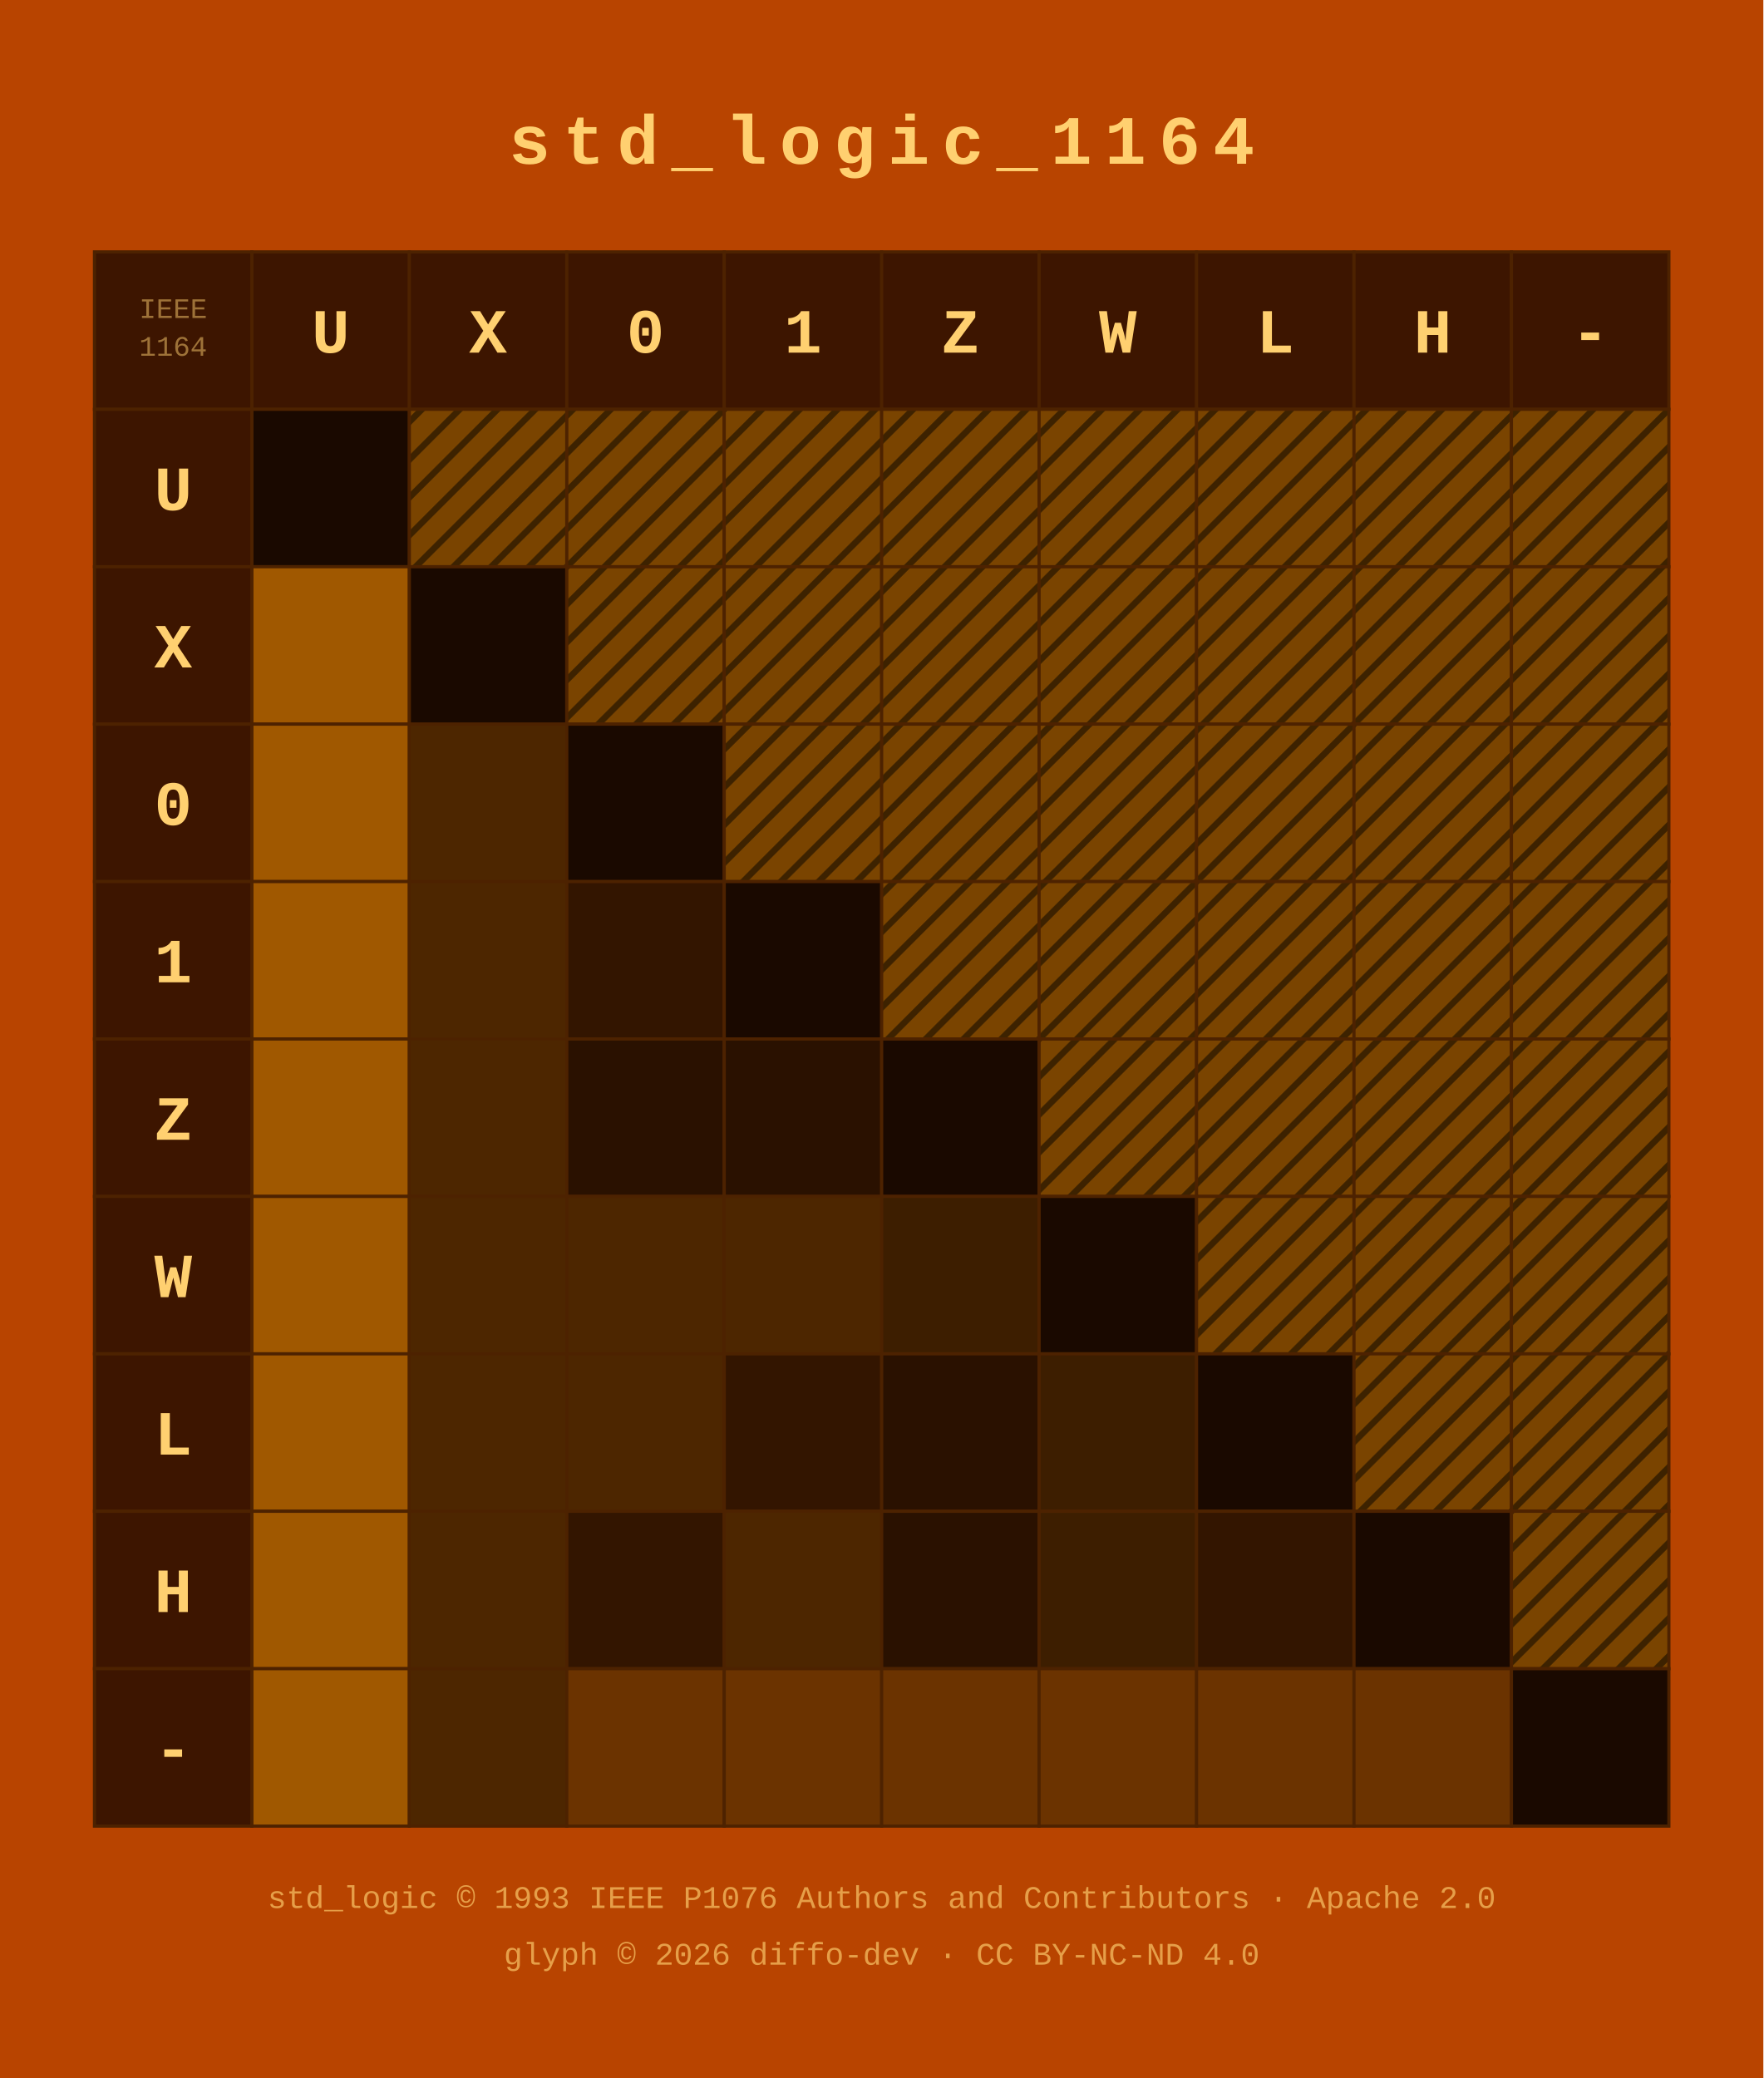
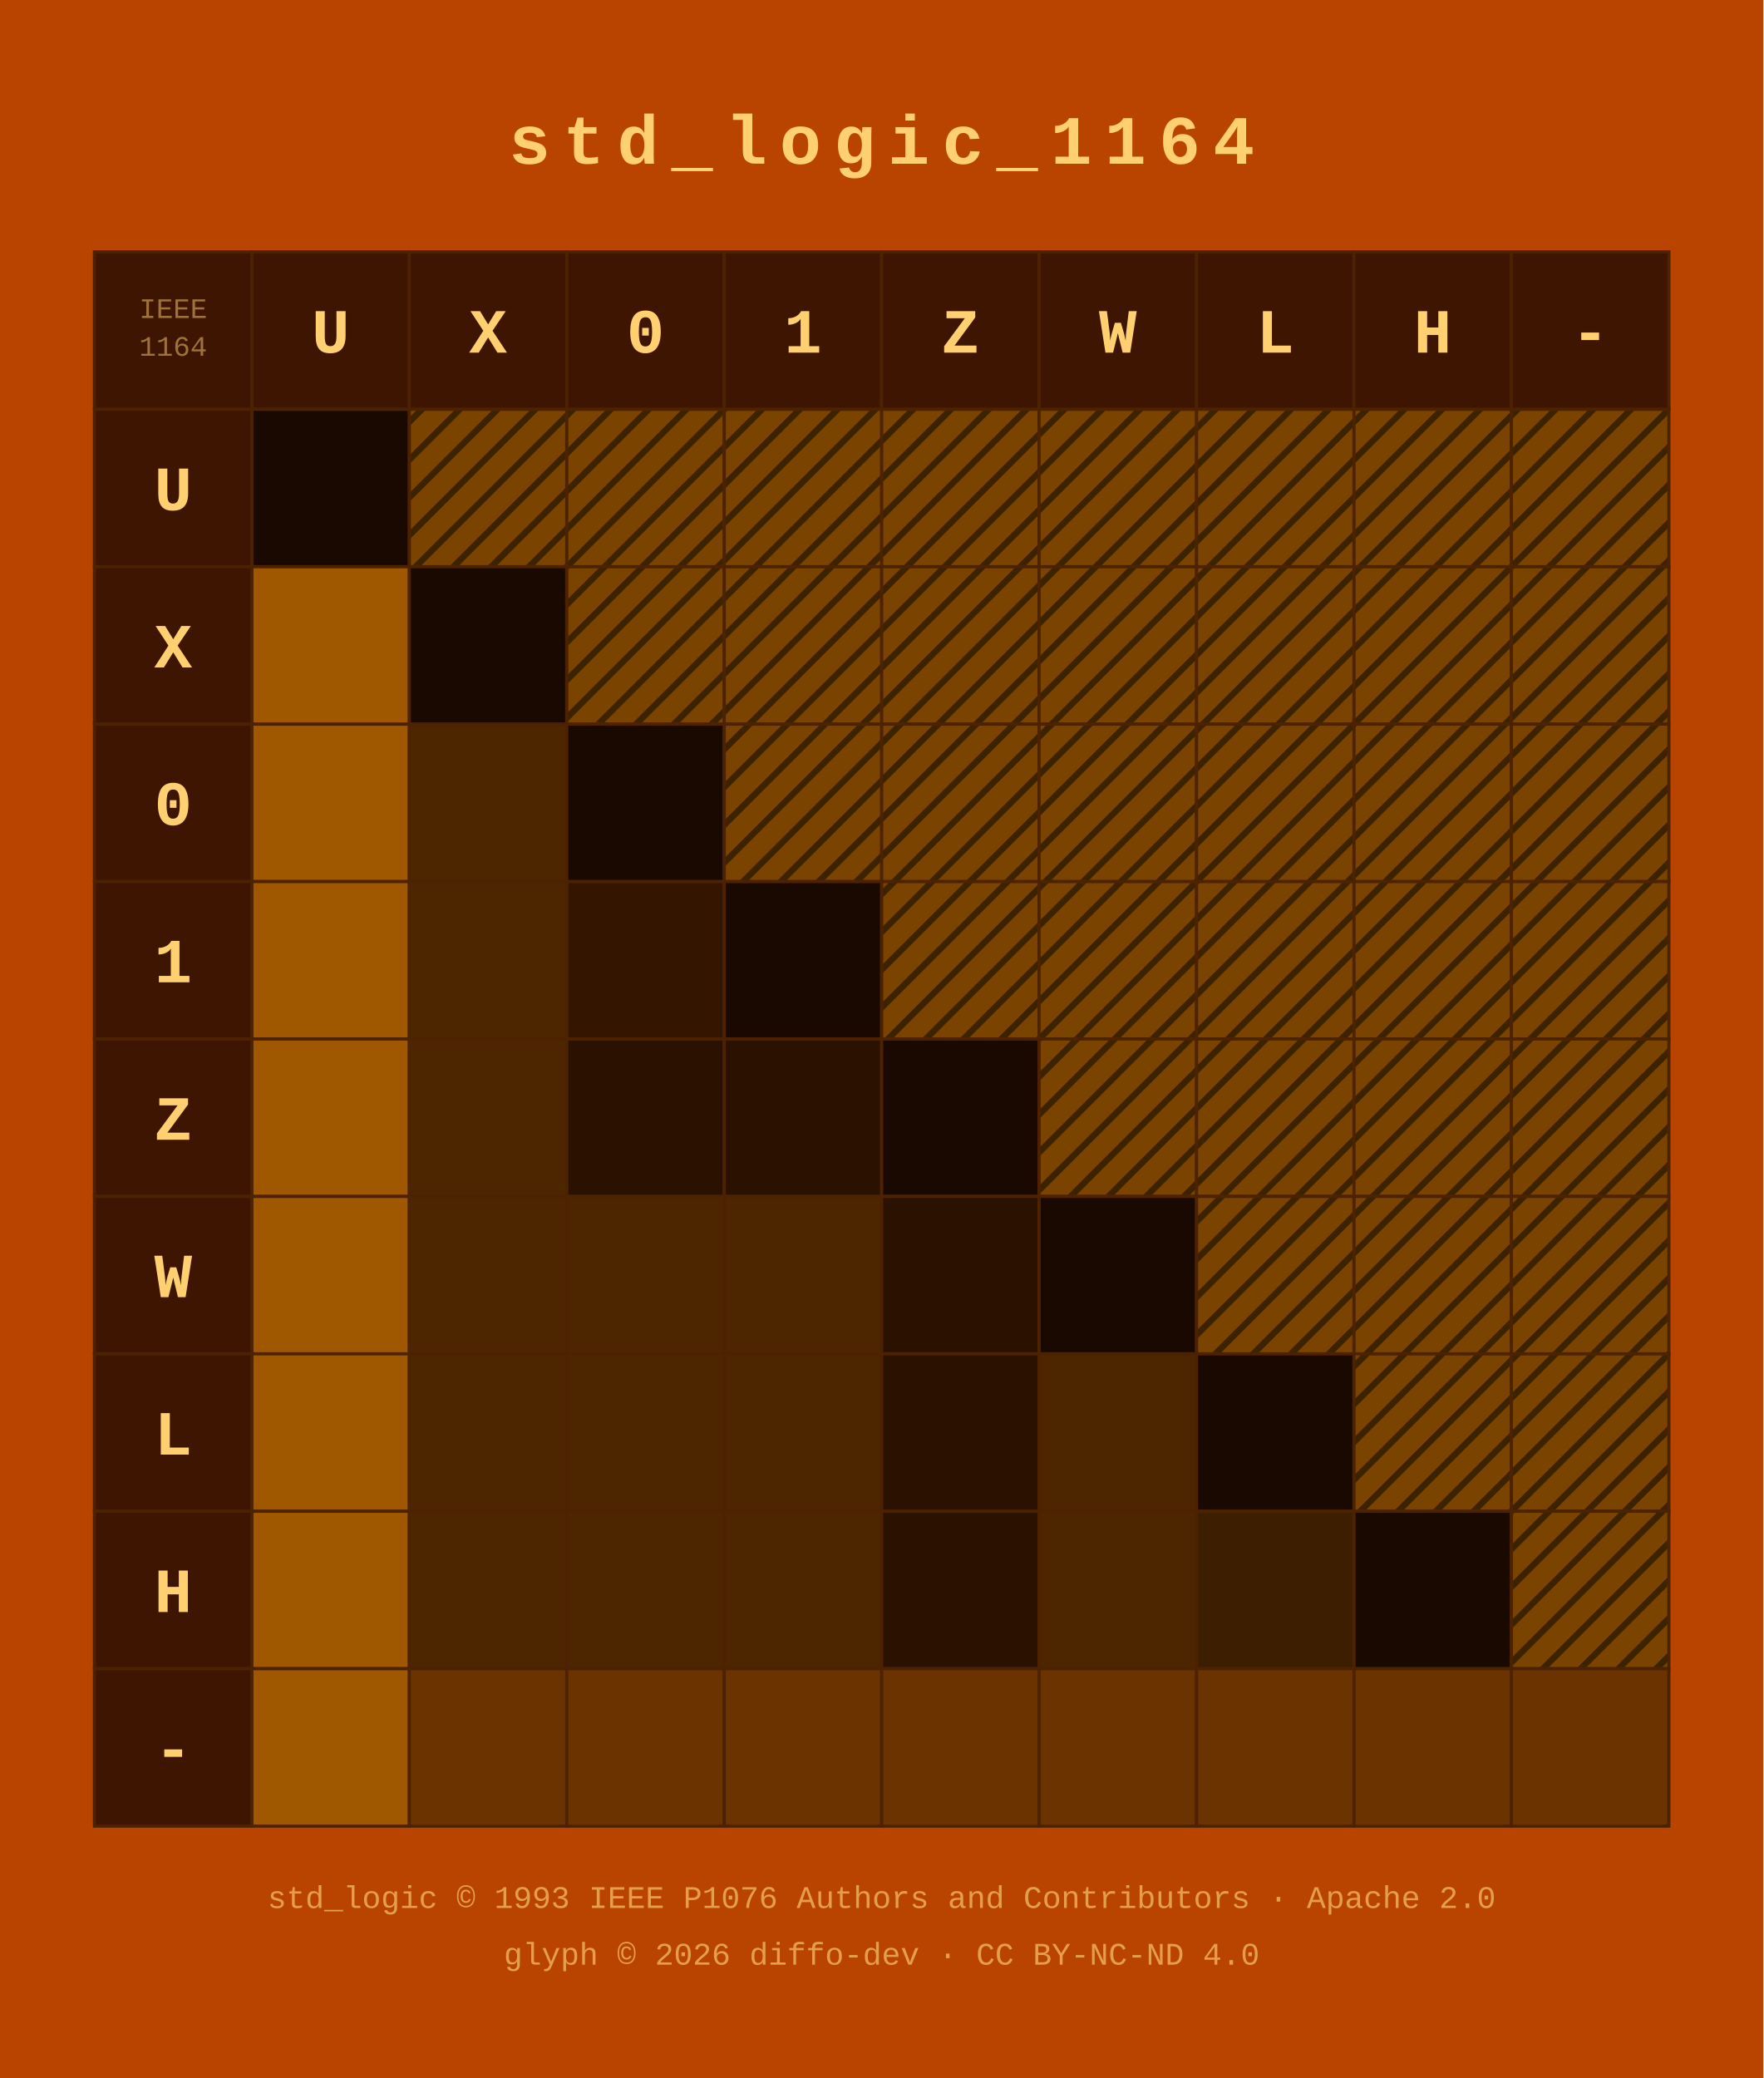
<svg xmlns="http://www.w3.org/2000/svg" viewBox="0 0 560 660" width="560" height="660">
  <defs>
    <pattern id="mirror_hercules" patternUnits="userSpaceOnUse" width="12" height="12">
      <rect width="12" height="12" fill="#7a4400" />
      <line x1="0" y1="12" x2="12" y2="0" stroke="black" stroke-width="2" stroke-opacity="0.5" />
      <line x1="-6" y1="6" x2="6" y2="-6" stroke="black" stroke-width="2" stroke-opacity="0.5" />
      <line x1="6" y1="18" x2="18" y2="6" stroke="black" stroke-width="2" stroke-opacity="0.5" />
    </pattern>
  </defs>
  <rect width="560" height="660" fill="#b84400" />
  <text x="280" y="52" text-anchor="middle" font-family="Courier New, monospace" font-size="22" font-weight="bold" fill="#FFD070" letter-spacing="4">std_logic_1164</text>
  <rect x="30" y="80" width="50" height="50" fill="#3d1500" stroke="#4d2200" stroke-width="1" />
  <text x="55" y="101" text-anchor="middle" font-family="Courier New, monospace" font-size="9" fill="#FFD070" opacity="0.5">IEEE</text>
  <text x="55" y="113" text-anchor="middle" font-family="Courier New, monospace" font-size="9" fill="#FFD070" opacity="0.5">1164</text>
  <rect x="80" y="80" width="50" height="50" fill="#3d1500" stroke="#4d2200" stroke-width="1" />
  <text x="105" y="112" text-anchor="middle" font-family="Courier New, monospace" font-size="20" font-weight="bold" fill="#FFD070">U</text>
  <rect x="130" y="80" width="50" height="50" fill="#3d1500" stroke="#4d2200" stroke-width="1" />
  <text x="155" y="112" text-anchor="middle" font-family="Courier New, monospace" font-size="20" font-weight="bold" fill="#FFD070">X</text>
  <rect x="180" y="80" width="50" height="50" fill="#3d1500" stroke="#4d2200" stroke-width="1" />
  <text x="205" y="112" text-anchor="middle" font-family="Courier New, monospace" font-size="20" font-weight="bold" fill="#FFD070">0</text>
  <rect x="230" y="80" width="50" height="50" fill="#3d1500" stroke="#4d2200" stroke-width="1" />
  <text x="255" y="112" text-anchor="middle" font-family="Courier New, monospace" font-size="20" font-weight="bold" fill="#FFD070">1</text>
  <rect x="280" y="80" width="50" height="50" fill="#3d1500" stroke="#4d2200" stroke-width="1" />
  <text x="305" y="112" text-anchor="middle" font-family="Courier New, monospace" font-size="20" font-weight="bold" fill="#FFD070">Z</text>
  <rect x="330" y="80" width="50" height="50" fill="#3d1500" stroke="#4d2200" stroke-width="1" />
  <text x="355" y="112" text-anchor="middle" font-family="Courier New, monospace" font-size="20" font-weight="bold" fill="#FFD070">W</text>
  <rect x="380" y="80" width="50" height="50" fill="#3d1500" stroke="#4d2200" stroke-width="1" />
  <text x="405" y="112" text-anchor="middle" font-family="Courier New, monospace" font-size="20" font-weight="bold" fill="#FFD070">L</text>
  <rect x="430" y="80" width="50" height="50" fill="#3d1500" stroke="#4d2200" stroke-width="1" />
  <text x="455" y="112" text-anchor="middle" font-family="Courier New, monospace" font-size="20" font-weight="bold" fill="#FFD070">H</text>
  <rect x="480" y="80" width="50" height="50" fill="#3d1500" stroke="#4d2200" stroke-width="1" />
  <text x="505" y="112" text-anchor="middle" font-family="Courier New, monospace" font-size="20" font-weight="bold" fill="#FFD070">-</text>
  <rect x="30" y="130" width="50" height="50" fill="#3d1500" stroke="#4d2200" stroke-width="1" />
  <text x="55" y="162" text-anchor="middle" font-family="Courier New, monospace" font-size="20" font-weight="bold" fill="#FFD070">U</text>
  <rect x="80" y="130" width="50" height="50" fill="#1a0900" stroke="#4d2200" stroke-width="1" />
  <rect x="130" y="130" width="50" height="50" fill="url(#mirror_hercules)" stroke="#4d2200" stroke-width="1" />
  <rect x="180" y="130" width="50" height="50" fill="url(#mirror_hercules)" stroke="#4d2200" stroke-width="1" />
  <rect x="230" y="130" width="50" height="50" fill="url(#mirror_hercules)" stroke="#4d2200" stroke-width="1" />
  <rect x="280" y="130" width="50" height="50" fill="url(#mirror_hercules)" stroke="#4d2200" stroke-width="1" />
  <rect x="330" y="130" width="50" height="50" fill="url(#mirror_hercules)" stroke="#4d2200" stroke-width="1" />
  <rect x="380" y="130" width="50" height="50" fill="url(#mirror_hercules)" stroke="#4d2200" stroke-width="1" />
  <rect x="430" y="130" width="50" height="50" fill="url(#mirror_hercules)" stroke="#4d2200" stroke-width="1" />
  <rect x="480" y="130" width="50" height="50" fill="url(#mirror_hercules)" stroke="#4d2200" stroke-width="1" />
  <rect x="30" y="180" width="50" height="50" fill="#3d1500" stroke="#4d2200" stroke-width="1" />
  <text x="55" y="212" text-anchor="middle" font-family="Courier New, monospace" font-size="20" font-weight="bold" fill="#FFD070">X</text>
  <rect x="80" y="180" width="50" height="50" fill="#a05800" stroke="#4d2200" stroke-width="1" />
  <rect x="130" y="180" width="50" height="50" fill="#1a0900" stroke="#4d2200" stroke-width="1" />
  <rect x="180" y="180" width="50" height="50" fill="url(#mirror_hercules)" stroke="#4d2200" stroke-width="1" />
  <rect x="230" y="180" width="50" height="50" fill="url(#mirror_hercules)" stroke="#4d2200" stroke-width="1" />
  <rect x="280" y="180" width="50" height="50" fill="url(#mirror_hercules)" stroke="#4d2200" stroke-width="1" />
  <rect x="330" y="180" width="50" height="50" fill="url(#mirror_hercules)" stroke="#4d2200" stroke-width="1" />
  <rect x="380" y="180" width="50" height="50" fill="url(#mirror_hercules)" stroke="#4d2200" stroke-width="1" />
  <rect x="430" y="180" width="50" height="50" fill="url(#mirror_hercules)" stroke="#4d2200" stroke-width="1" />
  <rect x="480" y="180" width="50" height="50" fill="url(#mirror_hercules)" stroke="#4d2200" stroke-width="1" />
  <rect x="30" y="230" width="50" height="50" fill="#3d1500" stroke="#4d2200" stroke-width="1" />
  <text x="55" y="262" text-anchor="middle" font-family="Courier New, monospace" font-size="20" font-weight="bold" fill="#FFD070">0</text>
  <rect x="80" y="230" width="50" height="50" fill="#a05800" stroke="#4d2200" stroke-width="1" />
  <rect x="130" y="230" width="50" height="50" fill="#4d2600" stroke="#4d2200" stroke-width="1" />
  <rect x="180" y="230" width="50" height="50" fill="#1a0900" stroke="#4d2200" stroke-width="1" />
  <rect x="230" y="230" width="50" height="50" fill="url(#mirror_hercules)" stroke="#4d2200" stroke-width="1" />
  <rect x="280" y="230" width="50" height="50" fill="url(#mirror_hercules)" stroke="#4d2200" stroke-width="1" />
  <rect x="330" y="230" width="50" height="50" fill="url(#mirror_hercules)" stroke="#4d2200" stroke-width="1" />
  <rect x="380" y="230" width="50" height="50" fill="url(#mirror_hercules)" stroke="#4d2200" stroke-width="1" />
  <rect x="430" y="230" width="50" height="50" fill="url(#mirror_hercules)" stroke="#4d2200" stroke-width="1" />
  <rect x="480" y="230" width="50" height="50" fill="url(#mirror_hercules)" stroke="#4d2200" stroke-width="1" />
  <rect x="30" y="280" width="50" height="50" fill="#3d1500" stroke="#4d2200" stroke-width="1" />
  <text x="55" y="312" text-anchor="middle" font-family="Courier New, monospace" font-size="20" font-weight="bold" fill="#FFD070">1</text>
  <rect x="80" y="280" width="50" height="50" fill="#a05800" stroke="#4d2200" stroke-width="1" />
  <rect x="130" y="280" width="50" height="50" fill="#4d2600" stroke="#4d2200" stroke-width="1" />
  <rect x="180" y="280" width="50" height="50" fill="#331500" stroke="#4d2200" stroke-width="1" />
  <rect x="230" y="280" width="50" height="50" fill="#1a0900" stroke="#4d2200" stroke-width="1" />
  <rect x="280" y="280" width="50" height="50" fill="url(#mirror_hercules)" stroke="#4d2200" stroke-width="1" />
  <rect x="330" y="280" width="50" height="50" fill="url(#mirror_hercules)" stroke="#4d2200" stroke-width="1" />
  <rect x="380" y="280" width="50" height="50" fill="url(#mirror_hercules)" stroke="#4d2200" stroke-width="1" />
  <rect x="430" y="280" width="50" height="50" fill="url(#mirror_hercules)" stroke="#4d2200" stroke-width="1" />
  <rect x="480" y="280" width="50" height="50" fill="url(#mirror_hercules)" stroke="#4d2200" stroke-width="1" />
  <rect x="30" y="330" width="50" height="50" fill="#3d1500" stroke="#4d2200" stroke-width="1" />
  <text x="55" y="362" text-anchor="middle" font-family="Courier New, monospace" font-size="20" font-weight="bold" fill="#FFD070">Z</text>
  <rect x="80" y="330" width="50" height="50" fill="#a05800" stroke="#4d2200" stroke-width="1" />
  <rect x="130" y="330" width="50" height="50" fill="#4d2600" stroke="#4d2200" stroke-width="1" />
  <rect x="180" y="330" width="50" height="50" fill="#2a1100" stroke="#4d2200" stroke-width="1" />
  <rect x="230" y="330" width="50" height="50" fill="#2a1100" stroke="#4d2200" stroke-width="1" />
  <rect x="280" y="330" width="50" height="50" fill="#1a0900" stroke="#4d2200" stroke-width="1" />
  <rect x="330" y="330" width="50" height="50" fill="url(#mirror_hercules)" stroke="#4d2200" stroke-width="1" />
  <rect x="380" y="330" width="50" height="50" fill="url(#mirror_hercules)" stroke="#4d2200" stroke-width="1" />
  <rect x="430" y="330" width="50" height="50" fill="url(#mirror_hercules)" stroke="#4d2200" stroke-width="1" />
  <rect x="480" y="330" width="50" height="50" fill="url(#mirror_hercules)" stroke="#4d2200" stroke-width="1" />
  <rect x="30" y="380" width="50" height="50" fill="#3d1500" stroke="#4d2200" stroke-width="1" />
  <text x="55" y="412" text-anchor="middle" font-family="Courier New, monospace" font-size="20" font-weight="bold" fill="#FFD070">W</text>
  <rect x="80" y="380" width="50" height="50" fill="#a05800" stroke="#4d2200" stroke-width="1" />
  <rect x="130" y="380" width="50" height="50" fill="#4d2600" stroke="#4d2200" stroke-width="1" />
  <rect x="180" y="380" width="50" height="50" fill="#4d2600" stroke="#4d2200" stroke-width="1" />
  <rect x="230" y="380" width="50" height="50" fill="#4d2600" stroke="#4d2200" stroke-width="1" />
-   <rect x="280" y="380" width="50" height="50" fill="#3d1e00" stroke="#4d2200" stroke-width="1" />
+   <rect x="280" y="380" width="50" height="50" fill="#2a1100" stroke="#4d2200" stroke-width="1" />
  <rect x="330" y="380" width="50" height="50" fill="#1a0900" stroke="#4d2200" stroke-width="1" />
  <rect x="380" y="380" width="50" height="50" fill="url(#mirror_hercules)" stroke="#4d2200" stroke-width="1" />
  <rect x="430" y="380" width="50" height="50" fill="url(#mirror_hercules)" stroke="#4d2200" stroke-width="1" />
  <rect x="480" y="380" width="50" height="50" fill="url(#mirror_hercules)" stroke="#4d2200" stroke-width="1" />
  <rect x="30" y="430" width="50" height="50" fill="#3d1500" stroke="#4d2200" stroke-width="1" />
  <text x="55" y="462" text-anchor="middle" font-family="Courier New, monospace" font-size="20" font-weight="bold" fill="#FFD070">L</text>
  <rect x="80" y="430" width="50" height="50" fill="#a05800" stroke="#4d2200" stroke-width="1" />
  <rect x="130" y="430" width="50" height="50" fill="#4d2600" stroke="#4d2200" stroke-width="1" />
  <rect x="180" y="430" width="50" height="50" fill="#4d2600" stroke="#4d2200" stroke-width="1" />
-   <rect x="230" y="430" width="50" height="50" fill="#331500" stroke="#4d2200" stroke-width="1" />
+   <rect x="230" y="430" width="50" height="50" fill="#4d2600" stroke="#4d2200" stroke-width="1" />
  <rect x="280" y="430" width="50" height="50" fill="#2a1100" stroke="#4d2200" stroke-width="1" />
-   <rect x="330" y="430" width="50" height="50" fill="#3d1e00" stroke="#4d2200" stroke-width="1" />
+   <rect x="330" y="430" width="50" height="50" fill="#4d2600" stroke="#4d2200" stroke-width="1" />
  <rect x="380" y="430" width="50" height="50" fill="#1a0900" stroke="#4d2200" stroke-width="1" />
  <rect x="430" y="430" width="50" height="50" fill="url(#mirror_hercules)" stroke="#4d2200" stroke-width="1" />
  <rect x="480" y="430" width="50" height="50" fill="url(#mirror_hercules)" stroke="#4d2200" stroke-width="1" />
  <rect x="30" y="480" width="50" height="50" fill="#3d1500" stroke="#4d2200" stroke-width="1" />
  <text x="55" y="512" text-anchor="middle" font-family="Courier New, monospace" font-size="20" font-weight="bold" fill="#FFD070">H</text>
  <rect x="80" y="480" width="50" height="50" fill="#a05800" stroke="#4d2200" stroke-width="1" />
  <rect x="130" y="480" width="50" height="50" fill="#4d2600" stroke="#4d2200" stroke-width="1" />
-   <rect x="180" y="480" width="50" height="50" fill="#331500" stroke="#4d2200" stroke-width="1" />
+   <rect x="180" y="480" width="50" height="50" fill="#4d2600" stroke="#4d2200" stroke-width="1" />
  <rect x="230" y="480" width="50" height="50" fill="#4d2600" stroke="#4d2200" stroke-width="1" />
  <rect x="280" y="480" width="50" height="50" fill="#2a1100" stroke="#4d2200" stroke-width="1" />
-   <rect x="330" y="480" width="50" height="50" fill="#3d1e00" stroke="#4d2200" stroke-width="1" />
-   <rect x="380" y="480" width="50" height="50" fill="#331500" stroke="#4d2200" stroke-width="1" />
+   <rect x="330" y="480" width="50" height="50" fill="#4d2600" stroke="#4d2200" stroke-width="1" />
+   <rect x="380" y="480" width="50" height="50" fill="#3d1e00" stroke="#4d2200" stroke-width="1" />
  <rect x="430" y="480" width="50" height="50" fill="#1a0900" stroke="#4d2200" stroke-width="1" />
  <rect x="480" y="480" width="50" height="50" fill="url(#mirror_hercules)" stroke="#4d2200" stroke-width="1" />
  <rect x="30" y="530" width="50" height="50" fill="#3d1500" stroke="#4d2200" stroke-width="1" />
  <text x="55" y="562" text-anchor="middle" font-family="Courier New, monospace" font-size="20" font-weight="bold" fill="#FFD070">-</text>
  <rect x="80" y="530" width="50" height="50" fill="#a05800" stroke="#4d2200" stroke-width="1" />
-   <rect x="130" y="530" width="50" height="50" fill="#4d2600" stroke="#4d2200" stroke-width="1" />
+   <rect x="130" y="530" width="50" height="50" fill="#6b3300" stroke="#4d2200" stroke-width="1" />
  <rect x="180" y="530" width="50" height="50" fill="#6b3300" stroke="#4d2200" stroke-width="1" />
  <rect x="230" y="530" width="50" height="50" fill="#6b3300" stroke="#4d2200" stroke-width="1" />
  <rect x="280" y="530" width="50" height="50" fill="#6b3300" stroke="#4d2200" stroke-width="1" />
  <rect x="330" y="530" width="50" height="50" fill="#6b3300" stroke="#4d2200" stroke-width="1" />
  <rect x="380" y="530" width="50" height="50" fill="#6b3300" stroke="#4d2200" stroke-width="1" />
  <rect x="430" y="530" width="50" height="50" fill="#6b3300" stroke="#4d2200" stroke-width="1" />
-   <rect x="480" y="530" width="50" height="50" fill="#1a0900" stroke="#4d2200" stroke-width="1" />
+   <rect x="480" y="530" width="50" height="50" fill="#6b3300" stroke="#4d2200" stroke-width="1" />
  <text x="280" y="606" text-anchor="middle" font-family="Courier New, monospace" font-size="10" fill="#FFD070" opacity="0.65">std_logic © 1993 IEEE P1076 Authors and Contributors · Apache 2.0</text>
  <text x="280" y="624" text-anchor="middle" font-family="Courier New, monospace" font-size="10" fill="#FFD070" opacity="0.65">glyph © 2026 diffo-dev · CC BY-NC-ND 4.0</text>
</svg>
